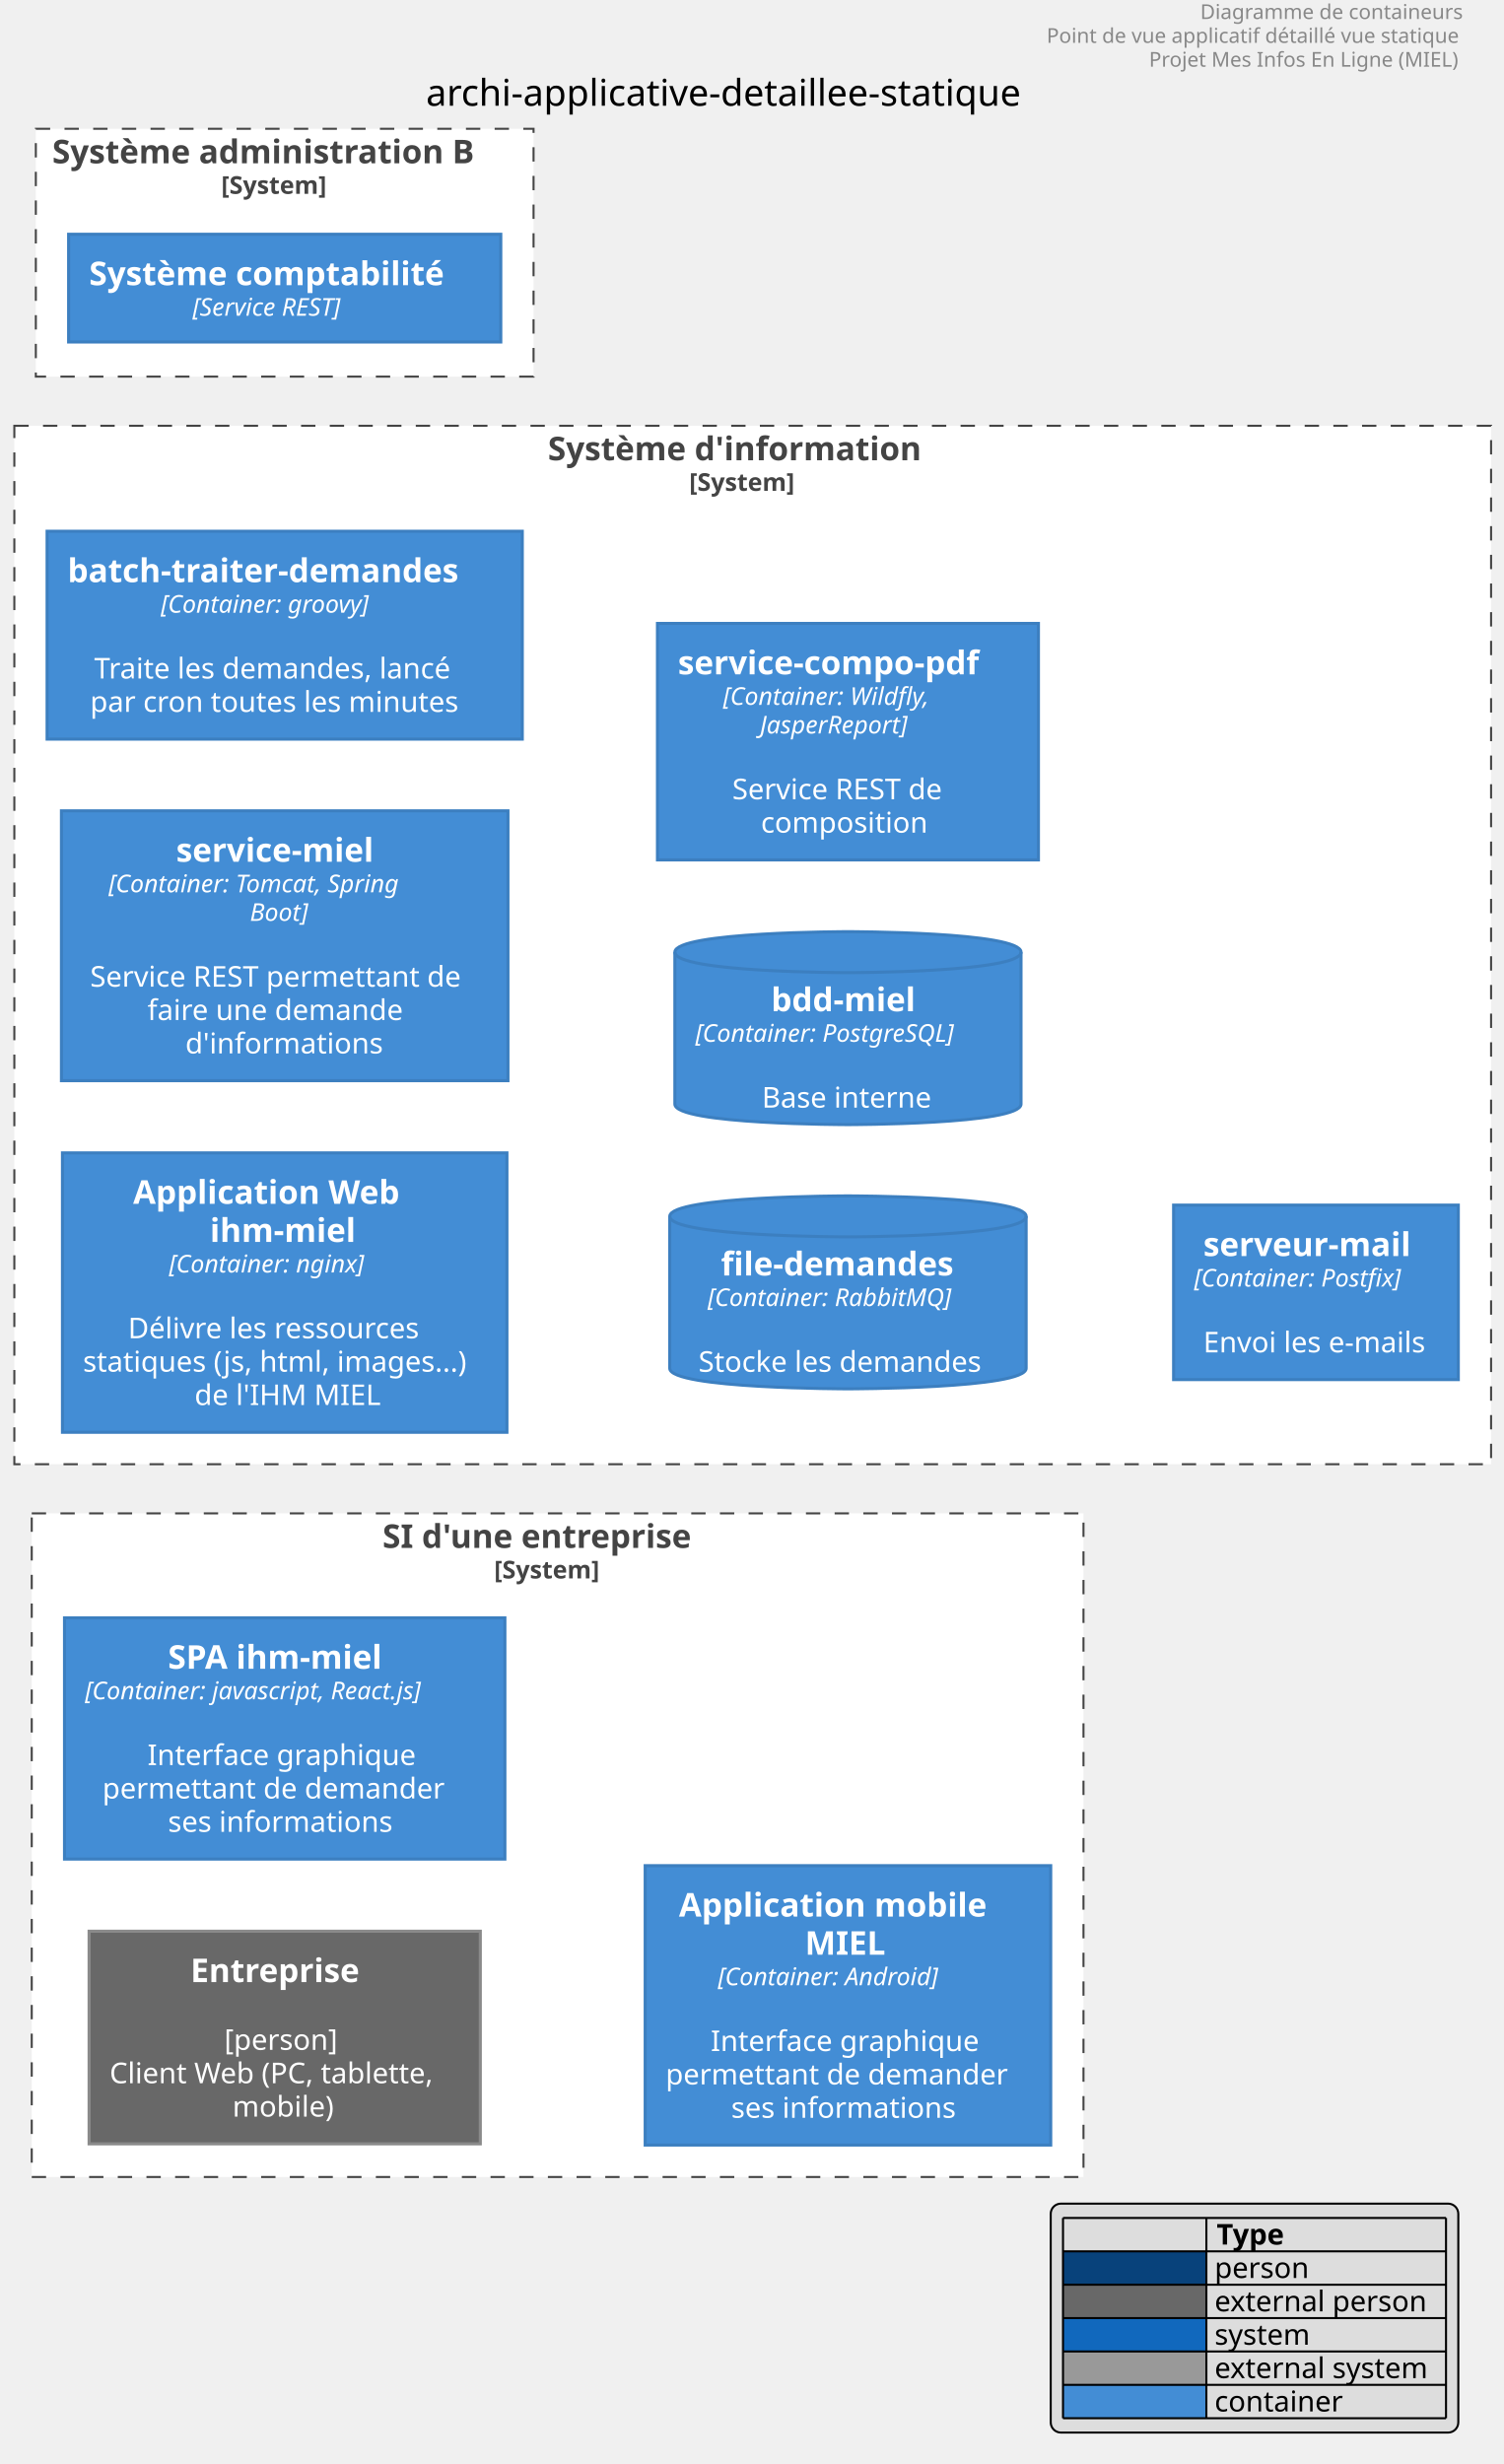
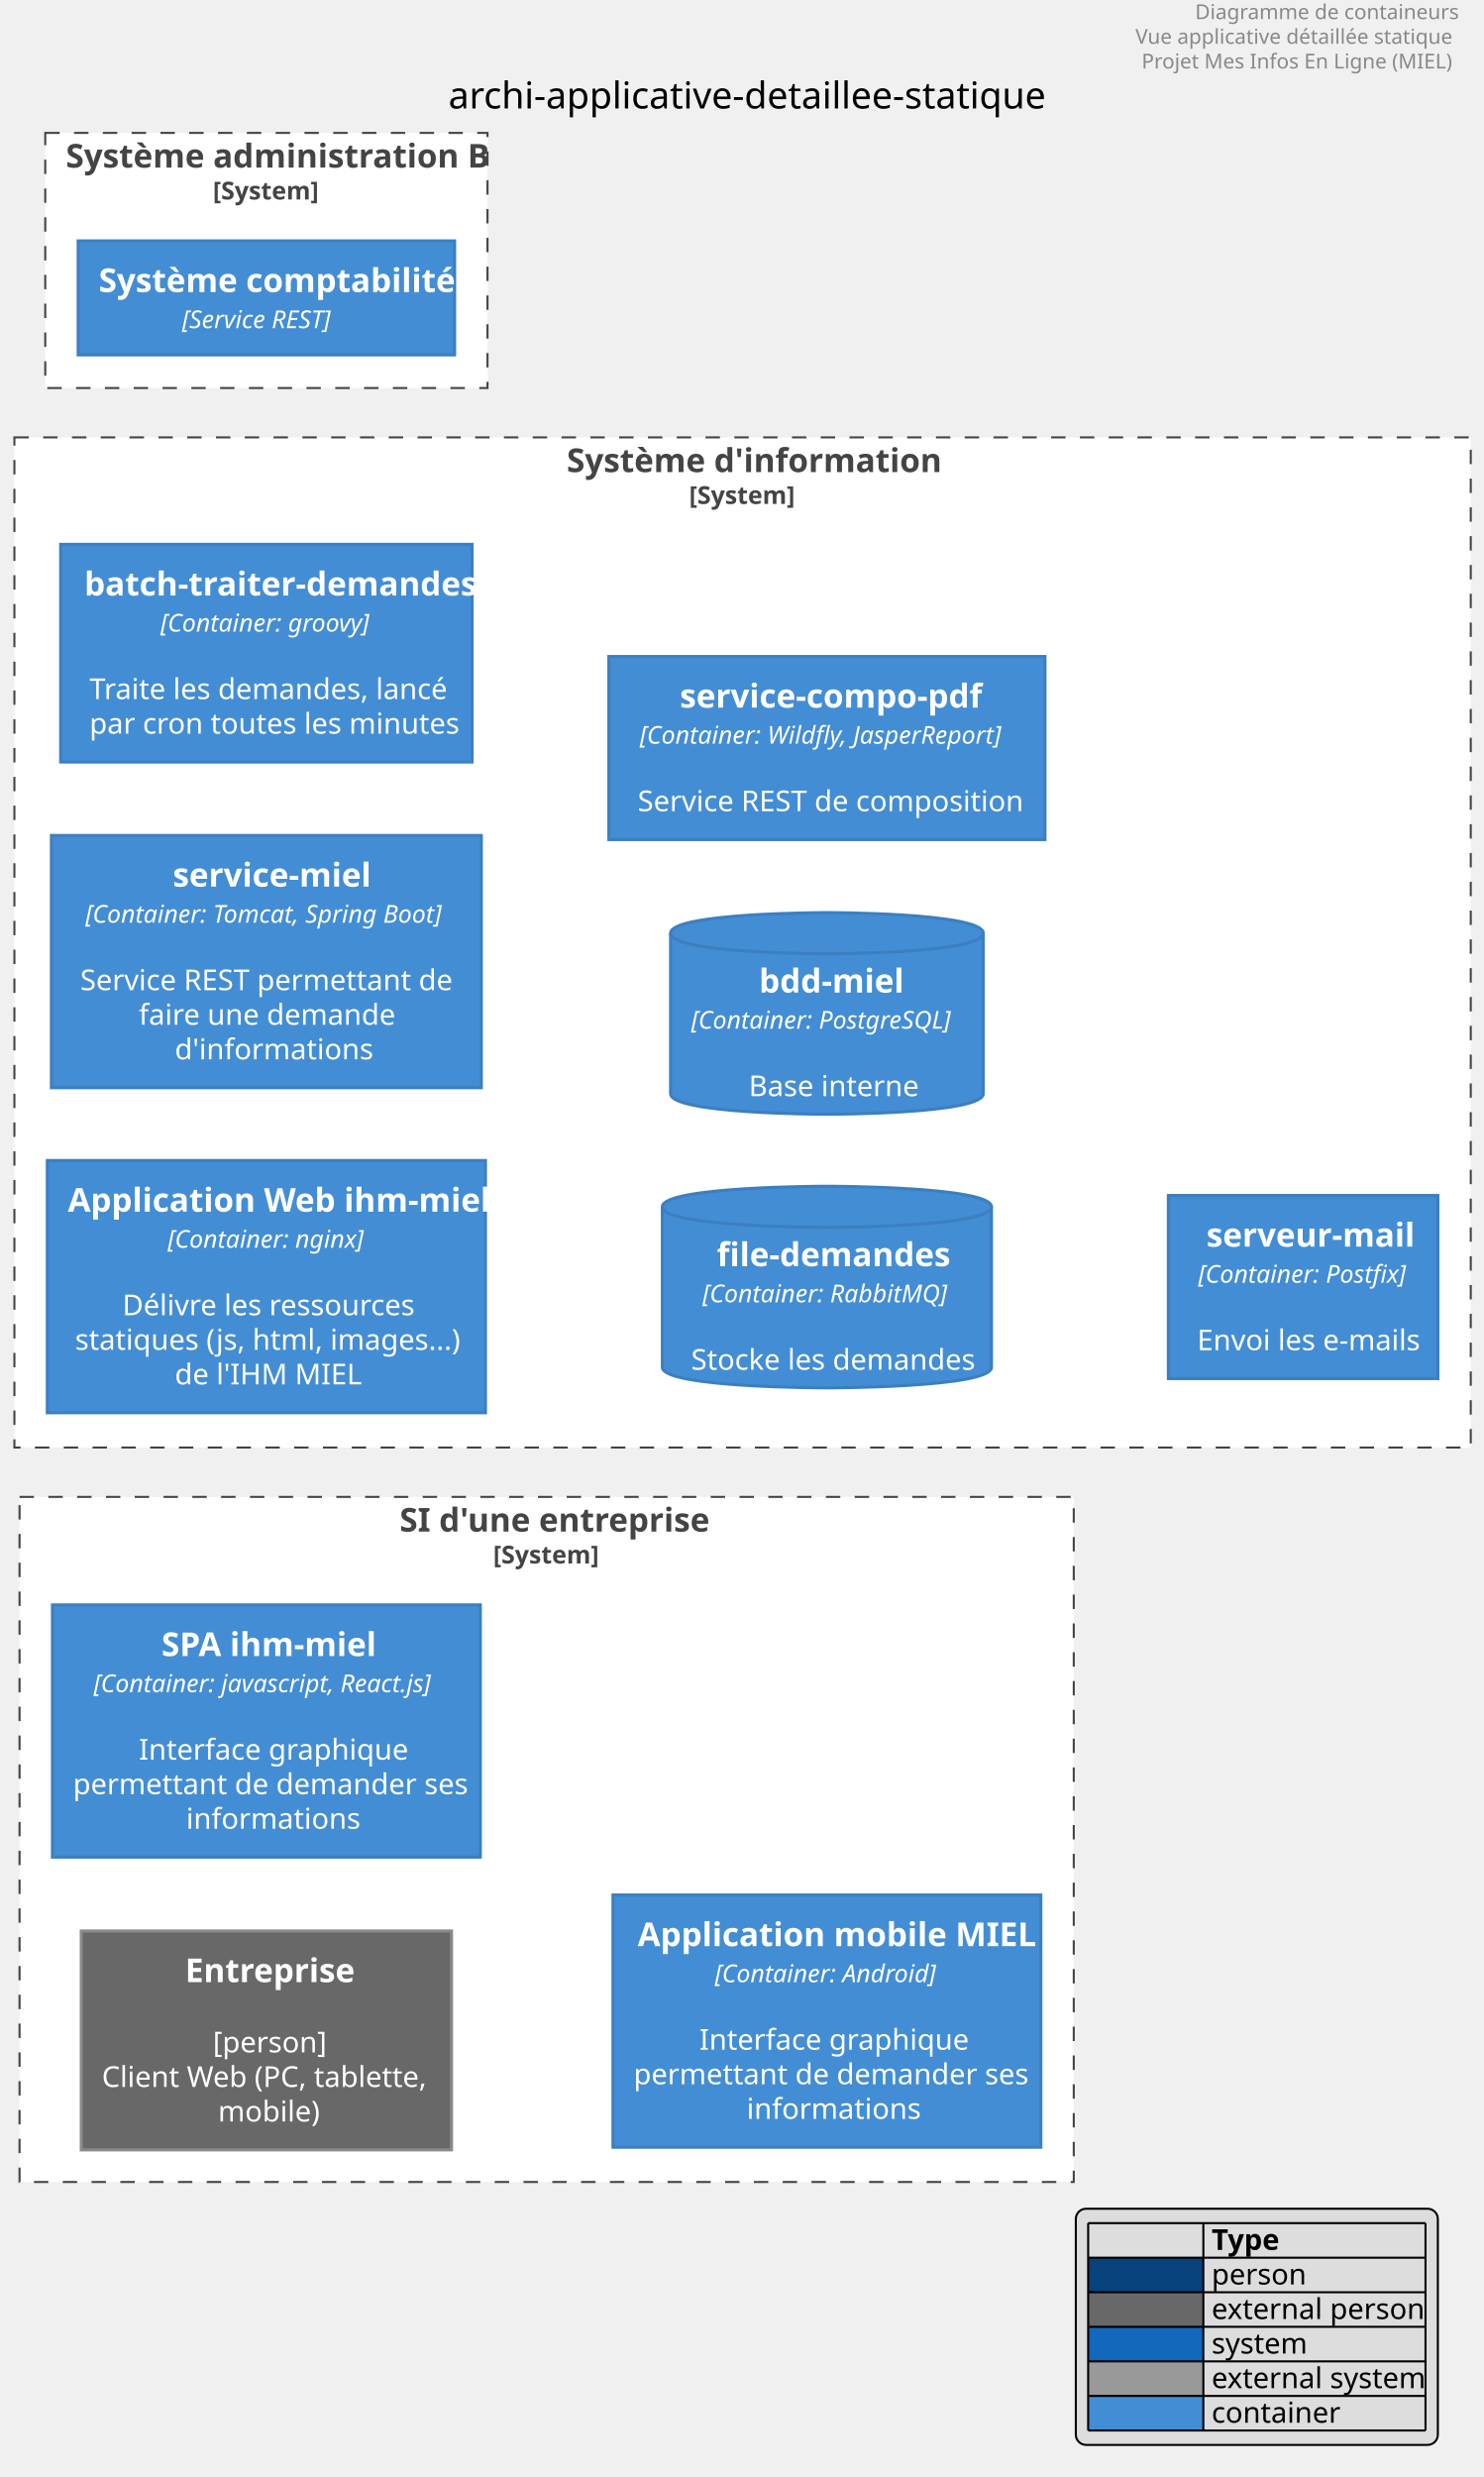
- <svg xmlns="http://www.w3.org/2000/svg" contentScriptType="application/ecmascript" contentStyleType="text/css" height="1203px" preserveAspectRatio="none" style="width:734px;height:1203px;" version="1.1" viewBox="0 0 734 1203" width="734px" zoomAndPan="magnify">
+ <svg xmlns="http://www.w3.org/2000/svg" contentScriptType="application/ecmascript" contentStyleType="text/css" height="1204px" preserveAspectRatio="none" style="width:721px;height:1204px;" version="1.1" viewBox="0 0 721 1204" width="721px" zoomAndPan="magnify">
  <defs />
  <g>
-     <text fill="#888888" font-family="sans-serif" font-size="10" lengthAdjust="spacing" textLength="132" x="586" y="9.282">Diagramme de containeurs</text>
-     <text fill="#888888" font-family="sans-serif" font-size="10" lengthAdjust="spacing" textLength="207" x="511" y="20.923">Point de vue applicatif détaillé vue statique</text>
-     <text fill="#888888" font-family="sans-serif" font-size="10" lengthAdjust="spacing" textLength="160" x="561" y="32.563">Projet Mes Infos En Ligne (MIEL)</text>
-     <text fill="#000000" font-family="sans-serif" font-size="18" lengthAdjust="spacing" textLength="305" x="208" y="51.63">archi-applicative-detaillee-statique</text>
-     <rect fill="#FFFFFF" height="324" style="stroke:#444444;stroke-width:1.0;stroke-dasharray:7.0,7.0;" width="513.5" x="15.5" y="738.875" />
-     <text fill="#444444" font-family="sans-serif" font-size="16" font-weight="bold" lengthAdjust="spacing" textLength="171" x="186.75" y="755.727">SI d'une entreprise</text>
-     <text fill="#444444" font-family="sans-serif" font-size="12" font-weight="bold" lengthAdjust="spacing" textLength="62" x="241.25" y="770.639">[System]</text>
-     <rect fill="#FFFFFF" height="121" style="stroke:#444444;stroke-width:1.0;stroke-dasharray:7.0,7.0;" width="243" x="17.5" y="62.875" />
-     <text fill="#444444" font-family="sans-serif" font-size="16" font-weight="bold" lengthAdjust="spacing" textLength="227" x="25.5" y="79.727">Système administration B</text>
-     <text fill="#444444" font-family="sans-serif" font-size="12" font-weight="bold" lengthAdjust="spacing" textLength="62" x="108" y="94.639">[System]</text>
-     <rect fill="#FFFFFF" height="507" style="stroke:#444444;stroke-width:1.0;stroke-dasharray:7.0,7.0;" width="721" x="7" y="207.875" />
-     <text fill="#444444" font-family="sans-serif" font-size="16" font-weight="bold" lengthAdjust="spacing" textLength="200" x="267.5" y="224.727">Système d'information</text>
-     <text fill="#444444" font-family="sans-serif" font-size="12" font-weight="bold" lengthAdjust="spacing" textLength="62" x="336.5" y="239.639">[System]</text>
-     <rect fill="#686868" height="103.812" style="stroke:#8A8A8A;stroke-width:1.5;" width="191" x="43.5" y="942.875" />
-     <text fill="#FFFFFF" font-family="sans-serif" font-size="16" font-weight="bold" lengthAdjust="spacing" textLength="92" x="93" y="967.727">Entreprise</text>
-     <text fill="#FFFFFF" font-family="sans-serif" font-size="14" lengthAdjust="spacing" textLength="0" x="141" y="984.495" />
-     <text fill="#FFFFFF" font-family="sans-serif" font-size="14" lengthAdjust="spacing" textLength="59" x="109.5" y="1000.792">[person]</text>
-     <text fill="#FFFFFF" font-family="sans-serif" font-size="14" lengthAdjust="spacing" textLength="167" x="53.5" y="1017.089">Client Web (PC, tablette,</text>
-     <text fill="#FFFFFF" font-family="sans-serif" font-size="14" lengthAdjust="spacing" textLength="51" x="113.5" y="1033.386">mobile)</text>
-     <rect fill="#438DD5" height="117.781" style="stroke:#3C7FC0;stroke-width:1.5;" width="215" x="31.5" y="789.875" />
-     <text fill="#FFFFFF" font-family="sans-serif" font-size="16" font-weight="bold" lengthAdjust="spacing" textLength="114" x="82" y="814.727">SPA ihm-miel</text>
-     <text fill="#FFFFFF" font-family="sans-serif" font-size="12" font-style="italic" lengthAdjust="spacing" textLength="195" x="41.5" y="829.639">[Container: javascript, React.js]</text>
-     <text fill="#FFFFFF" font-family="sans-serif" font-size="14" lengthAdjust="spacing" textLength="0" x="141" y="845.464" />
-     <text fill="#FFFFFF" font-family="sans-serif" font-size="14" lengthAdjust="spacing" textLength="134" x="72" y="861.761">Interface graphique</text>
-     <text fill="#FFFFFF" font-family="sans-serif" font-size="14" lengthAdjust="spacing" textLength="174" x="50" y="878.058">permettant de demander</text>
-     <text fill="#FFFFFF" font-family="sans-serif" font-size="14" lengthAdjust="spacing" textLength="114" x="82" y="894.355">ses informations</text>
-     <rect fill="#438DD5" height="136.406" style="stroke:#3C7FC0;stroke-width:1.5;" width="198" x="315" y="910.875" />
-     <text fill="#FFFFFF" font-family="sans-serif" font-size="16" font-weight="bold" lengthAdjust="spacing" textLength="159" x="331.5" y="935.727">Application mobile</text>
-     <text fill="#FFFFFF" font-family="sans-serif" font-size="16" font-weight="bold" lengthAdjust="spacing" textLength="42" x="393" y="954.352">MIEL</text>
-     <text fill="#FFFFFF" font-family="sans-serif" font-size="12" font-style="italic" lengthAdjust="spacing" textLength="127" x="350.5" y="969.264">[Container: Android]</text>
-     <text fill="#FFFFFF" font-family="sans-serif" font-size="14" lengthAdjust="spacing" textLength="0" x="416" y="985.089" />
-     <text fill="#FFFFFF" font-family="sans-serif" font-size="14" lengthAdjust="spacing" textLength="134" x="347" y="1001.386">Interface graphique</text>
-     <text fill="#FFFFFF" font-family="sans-serif" font-size="14" lengthAdjust="spacing" textLength="174" x="325" y="1017.683">permettant de demander</text>
-     <text fill="#FFFFFF" font-family="sans-serif" font-size="14" lengthAdjust="spacing" textLength="114" x="357" y="1033.979">ses informations</text>
-     <rect fill="#438DD5" height="52.594" style="stroke:#3C7FC0;stroke-width:1.5;" width="211" x="33.5" y="114.375" />
-     <text fill="#FFFFFF" font-family="sans-serif" font-size="16" font-weight="bold" lengthAdjust="spacing" textLength="191" x="43.5" y="139.227">Système comptabilité</text>
-     <text fill="#FFFFFF" font-family="sans-serif" font-size="12" font-style="italic" lengthAdjust="spacing" textLength="90" x="94" y="154.139">[Service REST]</text>
-     <rect fill="#438DD5" height="136.406" style="stroke:#3C7FC0;stroke-width:1.5;" width="217" x="30.5" y="562.875" />
-     <text fill="#FFFFFF" font-family="sans-serif" font-size="16" font-weight="bold" lengthAdjust="spacing" textLength="142" x="65" y="587.727">Application Web</text>
-     <text fill="#FFFFFF" font-family="sans-serif" font-size="16" font-weight="bold" lengthAdjust="spacing" textLength="73" x="102.5" y="606.352">ihm-miel</text>
-     <text fill="#FFFFFF" font-family="sans-serif" font-size="12" font-style="italic" lengthAdjust="spacing" textLength="113" x="82.5" y="621.264">[Container: nginx]</text>
-     <text fill="#FFFFFF" font-family="sans-serif" font-size="14" lengthAdjust="spacing" textLength="0" x="141" y="637.089" />
-     <text fill="#FFFFFF" font-family="sans-serif" font-size="14" lengthAdjust="spacing" textLength="153" x="62.5" y="653.386">Délivre les ressources</text>
-     <text fill="#FFFFFF" font-family="sans-serif" font-size="14" lengthAdjust="spacing" textLength="197" x="40.5" y="669.683">statiques (js, html, images...)</text>
-     <text fill="#FFFFFF" font-family="sans-serif" font-size="14" lengthAdjust="spacing" textLength="88" x="95" y="685.98">de l'IHM MIEL</text>
-     <rect fill="#438DD5" height="131.75" style="stroke:#3C7FC0;stroke-width:1.5;" width="218" x="30" y="395.875" />
-     <text fill="#FFFFFF" font-family="sans-serif" font-size="16" font-weight="bold" lengthAdjust="spacing" textLength="106" x="86" y="420.727">service-miel</text>
-     <text fill="#FFFFFF" font-family="sans-serif" font-size="12" font-style="italic" lengthAdjust="spacing" textLength="168" x="53" y="435.639">[Container: Tomcat, Spring</text>
-     <text fill="#FFFFFF" font-family="sans-serif" font-size="12" font-style="italic" lengthAdjust="spacing" textLength="34" x="122" y="449.607">Boot]</text>
-     <text fill="#FFFFFF" font-family="sans-serif" font-size="14" lengthAdjust="spacing" textLength="0" x="141" y="465.433" />
-     <text fill="#FFFFFF" font-family="sans-serif" font-size="14" lengthAdjust="spacing" textLength="194" x="44" y="481.729">Service REST permettant de</text>
-     <text fill="#FFFFFF" font-family="sans-serif" font-size="14" lengthAdjust="spacing" textLength="130" x="72" y="498.026">faire une demande</text>
-     <text fill="#FFFFFF" font-family="sans-serif" font-size="14" lengthAdjust="spacing" textLength="97" x="90.5" y="514.323">d'informations</text>
-     <rect fill="#438DD5" height="101.484" style="stroke:#3C7FC0;stroke-width:1.5;" width="232" x="23" y="259.375" />
-     <text fill="#FFFFFF" font-family="sans-serif" font-size="16" font-weight="bold" lengthAdjust="spacing" textLength="212" x="33" y="284.227">batch-traiter-demandes</text>
-     <text fill="#FFFFFF" font-family="sans-serif" font-size="12" font-style="italic" lengthAdjust="spacing" textLength="121" x="78.5" y="299.139">[Container: groovy]</text>
-     <text fill="#FFFFFF" font-family="sans-serif" font-size="14" lengthAdjust="spacing" textLength="0" x="141" y="314.964" />
-     <text fill="#FFFFFF" font-family="sans-serif" font-size="14" lengthAdjust="spacing" textLength="186" x="46" y="331.261">Traite les demandes, lancé</text>
-     <text fill="#FFFFFF" font-family="sans-serif" font-size="14" lengthAdjust="spacing" textLength="190" x="44" y="347.558">par cron toutes les minutes</text>
-     <path d="M327,593.875 C327,583.875 414,583.875 414,583.875 C414,583.875 501,583.875 501,593.875 L501,668.062 C501,678.062 414,678.062 414,678.062 C414,678.062 327,678.062 327,668.062 L327,593.875 " fill="#438DD5" style="stroke:#3C7FC0;stroke-width:1.5;" />
-     <path d="M327,593.875 C327,603.875 414,603.875 414,603.875 C414,603.875 501,603.875 501,593.875 " fill="none" style="stroke:#3C7FC0;stroke-width:1.5;" />
-     <text fill="#FFFFFF" font-family="sans-serif" font-size="16" font-weight="bold" lengthAdjust="spacing" textLength="124" x="352" y="622.727">file-demandes</text>
-     <text fill="#FFFFFF" font-family="sans-serif" font-size="12" font-style="italic" lengthAdjust="spacing" textLength="137" x="345.5" y="637.639">[Container: RabbitMQ]</text>
-     <text fill="#FFFFFF" font-family="sans-serif" font-size="14" lengthAdjust="spacing" textLength="0" x="416" y="653.464" />
-     <text fill="#FFFFFF" font-family="sans-serif" font-size="14" lengthAdjust="spacing" textLength="150" x="341" y="669.761">Stocke les demandes</text>
-     <path d="M329.5,464.875 C329.5,454.875 414,454.875 414,454.875 C414,454.875 498.5,454.875 498.5,464.875 L498.5,539.062 C498.5,549.062 414,549.062 414,549.062 C414,549.062 329.5,549.062 329.5,539.062 L329.5,464.875 " fill="#438DD5" style="stroke:#3C7FC0;stroke-width:1.5;" />
-     <path d="M329.5,464.875 C329.5,474.875 414,474.875 414,474.875 C414,474.875 498.5,474.875 498.5,464.875 " fill="none" style="stroke:#3C7FC0;stroke-width:1.5;" />
-     <text fill="#FFFFFF" font-family="sans-serif" font-size="16" font-weight="bold" lengthAdjust="spacing" textLength="75" x="376.5" y="493.727">bdd-miel</text>
-     <text fill="#FFFFFF" font-family="sans-serif" font-size="12" font-style="italic" lengthAdjust="spacing" textLength="149" x="339.5" y="508.639">[Container: PostgreSQL]</text>
-     <text fill="#FFFFFF" font-family="sans-serif" font-size="14" lengthAdjust="spacing" textLength="0" x="416" y="524.464" />
-     <text fill="#FFFFFF" font-family="sans-serif" font-size="14" lengthAdjust="spacing" textLength="88" x="372" y="540.761">Base interne</text>
-     <rect fill="#438DD5" height="115.453" style="stroke:#3C7FC0;stroke-width:1.5;" width="186" x="321" y="304.375" />
-     <text fill="#FFFFFF" font-family="sans-serif" font-size="16" font-weight="bold" lengthAdjust="spacing" textLength="166" x="331" y="329.227">service-compo-pdf</text>
-     <text fill="#FFFFFF" font-family="sans-serif" font-size="12" font-style="italic" lengthAdjust="spacing" textLength="118" x="353" y="344.139">[Container: Wildfly,</text>
-     <text fill="#FFFFFF" font-family="sans-serif" font-size="12" font-style="italic" lengthAdjust="spacing" textLength="86" x="371" y="358.107">JasperReport]</text>
-     <text fill="#FFFFFF" font-family="sans-serif" font-size="14" lengthAdjust="spacing" textLength="0" x="416" y="373.933" />
-     <text fill="#FFFFFF" font-family="sans-serif" font-size="14" lengthAdjust="spacing" textLength="113" x="357.5" y="390.229">Service REST de</text>
-     <text fill="#FFFFFF" font-family="sans-serif" font-size="14" lengthAdjust="spacing" textLength="85" x="371.5" y="406.526">composition</text>
-     <rect fill="#438DD5" height="85.188" style="stroke:#3C7FC0;stroke-width:1.5;" width="139" x="573" y="588.375" />
-     <text fill="#FFFFFF" font-family="sans-serif" font-size="16" font-weight="bold" lengthAdjust="spacing" textLength="110" x="587.5" y="613.227">serveur-mail</text>
-     <text fill="#FFFFFF" font-family="sans-serif" font-size="12" font-style="italic" lengthAdjust="spacing" textLength="119" x="583" y="628.139">[Container: Postfix]</text>
-     <text fill="#FFFFFF" font-family="sans-serif" font-size="14" lengthAdjust="spacing" textLength="0" x="644.5" y="643.964" />
-     <text fill="#FFFFFF" font-family="sans-serif" font-size="14" lengthAdjust="spacing" textLength="114" x="587.5" y="660.261">Envoi les e-mails</text>
-     <rect fill="#DDDDDD" height="111.781" rx="5" ry="5" style="stroke:#000000;stroke-width:1.0;" width="199" x="513" y="1075.875" />
-     <text fill="#000000" font-family="sans-serif" font-size="14" font-weight="bold" lengthAdjust="spacing" textLength="0" x="589" y="1095.87" />
-     <text fill="#000000" font-family="sans-serif" font-size="14" font-weight="bold" lengthAdjust="spacing" textLength="39" x="594" y="1095.87">Type</text>
-     <rect fill="#08427B" height="16.297" style="stroke:none;stroke-width:1.0;" width="70" x="519" y="1099.172" />
-     <text fill="#000000" font-family="sans-serif" font-size="14" lengthAdjust="spacing" textLength="0" x="543" y="1112.167" />
-     <text fill="#000000" font-family="sans-serif" font-size="14" lengthAdjust="spacing" textLength="49" x="593" y="1112.167">person</text>
-     <rect fill="#686868" height="16.297" style="stroke:none;stroke-width:1.0;" width="70" x="519" y="1115.469" />
-     <text fill="#000000" font-family="sans-serif" font-size="14" lengthAdjust="spacing" textLength="0" x="543" y="1128.464" />
-     <text fill="#000000" font-family="sans-serif" font-size="14" lengthAdjust="spacing" textLength="108" x="593" y="1128.464">external person</text>
-     <rect fill="#1168BD" height="16.297" style="stroke:none;stroke-width:1.0;" width="70" x="519" y="1131.766" />
-     <text fill="#000000" font-family="sans-serif" font-size="14" lengthAdjust="spacing" textLength="0" x="531" y="1144.761" />
-     <text fill="#000000" font-family="sans-serif" font-size="14" lengthAdjust="spacing" textLength="50" x="593" y="1144.761">system</text>
-     <rect fill="#999999" height="16.297" style="stroke:none;stroke-width:1.0;" width="70" x="519" y="1148.062" />
-     <text fill="#000000" font-family="sans-serif" font-size="14" lengthAdjust="spacing" textLength="0" x="543" y="1161.058" />
-     <text fill="#000000" font-family="sans-serif" font-size="14" lengthAdjust="spacing" textLength="109" x="593" y="1161.058">external system</text>
-     <rect fill="#438DD5" height="16.297" style="stroke:none;stroke-width:1.0;" width="70" x="519" y="1164.359" />
-     <text fill="#000000" font-family="sans-serif" font-size="14" lengthAdjust="spacing" textLength="0" x="531" y="1177.354" />
-     <text fill="#000000" font-family="sans-serif" font-size="14" lengthAdjust="spacing" textLength="65" x="593" y="1177.354">container</text>
-     <line style="stroke:#000000;stroke-width:1.0;" x1="519" x2="706" y1="1082.875" y2="1082.875" />
-     <line style="stroke:#000000;stroke-width:1.0;" x1="519" x2="706" y1="1099.172" y2="1099.172" />
-     <line style="stroke:#000000;stroke-width:1.0;" x1="519" x2="706" y1="1115.469" y2="1115.469" />
-     <line style="stroke:#000000;stroke-width:1.0;" x1="519" x2="706" y1="1131.766" y2="1131.766" />
-     <line style="stroke:#000000;stroke-width:1.0;" x1="519" x2="706" y1="1148.062" y2="1148.062" />
-     <line style="stroke:#000000;stroke-width:1.0;" x1="519" x2="706" y1="1164.359" y2="1164.359" />
-     <line style="stroke:#000000;stroke-width:1.0;" x1="519" x2="706" y1="1180.656" y2="1180.656" />
-     <line style="stroke:#000000;stroke-width:1.0;" x1="519" x2="519" y1="1082.875" y2="1180.656" />
-     <line style="stroke:#000000;stroke-width:1.0;" x1="589" x2="589" y1="1082.875" y2="1180.656" />
-     <line style="stroke:#000000;stroke-width:1.0;" x1="706" x2="706" y1="1082.875" y2="1180.656" />
+     <text fill="#888888" font-family="sans-serif" font-size="10" lengthAdjust="spacing" textLength="124" x="581" y="9.29">Diagramme de containeurs</text>
+     <text fill="#888888" font-family="sans-serif" font-size="10" lengthAdjust="spacing" textLength="153" x="552" y="21.29">Vue applicative détaillée statique</text>
+     <text fill="#888888" font-family="sans-serif" font-size="10" lengthAdjust="spacing" textLength="153" x="555" y="33.29">Projet Mes Infos En Ligne (MIEL)</text>
+     <text fill="#000000" font-family="sans-serif" font-size="18" lengthAdjust="spacing" textLength="272" x="218" y="52.722">archi-applicative-detaillee-statique</text>
+     <rect fill="#FFFFFF" height="333" style="stroke:#444444;stroke-width:1.0;stroke-dasharray:7.0,7.0;" width="512.5" x="9.5" y="727.6" />
+     <text fill="#444444" font-family="sans-serif" font-size="16" font-weight="bold" lengthAdjust="spacing" textLength="143" x="194.25" y="744.464">SI d'une entreprise</text>
+     <text fill="#444444" font-family="sans-serif" font-size="12" font-weight="bold" lengthAdjust="spacing" textLength="52" x="239.75" y="759.948">[System]</text>
+     <rect fill="#FFFFFF" height="124" style="stroke:#444444;stroke-width:1.0;stroke-dasharray:7.0,7.0;" width="215" x="22" y="64.6" />
+     <text fill="#444444" font-family="sans-serif" font-size="16" font-weight="bold" lengthAdjust="spacing" textLength="195" x="32" y="81.464">Système administration B</text>
+     <text fill="#444444" font-family="sans-serif" font-size="12" font-weight="bold" lengthAdjust="spacing" textLength="52" x="103.5" y="96.948">[System]</text>
+     <rect fill="#FFFFFF" height="491" style="stroke:#444444;stroke-width:1.0;stroke-dasharray:7.0,7.0;" width="708" x="7" y="212.6" />
+     <text fill="#444444" font-family="sans-serif" font-size="16" font-weight="bold" lengthAdjust="spacing" textLength="171" x="275.5" y="229.464">Système d'information</text>
+     <text fill="#444444" font-family="sans-serif" font-size="12" font-weight="bold" lengthAdjust="spacing" textLength="52" x="335" y="244.948">[System]</text>
+     <rect fill="#686868" height="106.4" style="stroke:#8A8A8A;stroke-width:1.5;" width="180" x="39.5" y="938.6" />
+     <text fill="#FFFFFF" font-family="sans-serif" font-size="16" font-weight="bold" lengthAdjust="spacing" textLength="79" x="90" y="963.464">Entreprise</text>
+     <text fill="#FFFFFF" font-family="sans-serif" font-size="14" lengthAdjust="spacing" textLength="0" x="131.5" y="980.806" />
+     <text fill="#FFFFFF" font-family="sans-serif" font-size="14" lengthAdjust="spacing" textLength="52" x="103.5" y="997.606">[person]</text>
+     <text fill="#FFFFFF" font-family="sans-serif" font-size="14" lengthAdjust="spacing" textLength="156" x="49.5" y="1014.406">Client Web (PC, tablette,</text>
+     <text fill="#FFFFFF" font-family="sans-serif" font-size="14" lengthAdjust="spacing" textLength="47" x="106" y="1031.206">mobile)</text>
+     <rect fill="#438DD5" height="122.6" style="stroke:#3C7FC0;stroke-width:1.5;" width="208" x="25.5" y="780.1" />
+     <text fill="#FFFFFF" font-family="sans-serif" font-size="16" font-weight="bold" lengthAdjust="spacing" textLength="102" x="78.5" y="804.964">SPA ihm-miel</text>
+     <text fill="#FFFFFF" font-family="sans-serif" font-size="12" font-style="italic" lengthAdjust="spacing" textLength="168" x="45.5" y="822.5">[Container: javascript, React.js]</text>
+     <text fill="#FFFFFF" font-family="sans-serif" font-size="14" lengthAdjust="spacing" textLength="0" x="131.5" y="838.506" />
+     <text fill="#FFFFFF" font-family="sans-serif" font-size="14" lengthAdjust="spacing" textLength="124" x="67.5" y="855.306">Interface graphique</text>
+     <text fill="#FFFFFF" font-family="sans-serif" font-size="14" lengthAdjust="spacing" textLength="184" x="35.5" y="872.106">permettant de demander ses</text>
+     <text fill="#FFFFFF" font-family="sans-serif" font-size="14" lengthAdjust="spacing" textLength="78" x="90.5" y="888.906">informations</text>
+     <rect fill="#438DD5" height="122.6" style="stroke:#3C7FC0;stroke-width:1.5;" width="208" x="298" y="921.1" />
+     <text fill="#FFFFFF" font-family="sans-serif" font-size="16" font-weight="bold" lengthAdjust="spacing" textLength="184" x="310" y="945.964">Application mobile MIEL</text>
+     <text fill="#FFFFFF" font-family="sans-serif" font-size="12" font-style="italic" lengthAdjust="spacing" textLength="109" x="347.5" y="963.5">[Container: Android]</text>
+     <text fill="#FFFFFF" font-family="sans-serif" font-size="14" lengthAdjust="spacing" textLength="0" x="404" y="979.506" />
+     <text fill="#FFFFFF" font-family="sans-serif" font-size="14" lengthAdjust="spacing" textLength="124" x="340" y="996.306">Interface graphique</text>
+     <text fill="#FFFFFF" font-family="sans-serif" font-size="14" lengthAdjust="spacing" textLength="184" x="308" y="1013.106">permettant de demander ses</text>
+     <text fill="#FFFFFF" font-family="sans-serif" font-size="14" lengthAdjust="spacing" textLength="78" x="363" y="1029.906">informations</text>
+     <rect fill="#438DD5" height="55.4" style="stroke:#3C7FC0;stroke-width:1.5;" width="183" x="38" y="117.1" />
+     <text fill="#FFFFFF" font-family="sans-serif" font-size="16" font-weight="bold" lengthAdjust="spacing" textLength="163" x="48" y="141.964">Système comptabilité</text>
+     <text fill="#FFFFFF" font-family="sans-serif" font-size="12" font-style="italic" lengthAdjust="spacing" textLength="82" x="88.5" y="159.5">[Service REST]</text>
+     <rect fill="#438DD5" height="122.6" style="stroke:#3C7FC0;stroke-width:1.5;" width="213" x="23" y="564.1" />
+     <text fill="#FFFFFF" font-family="sans-serif" font-size="16" font-weight="bold" lengthAdjust="spacing" textLength="193" x="33" y="588.964">Application Web ihm-miel</text>
+     <text fill="#FFFFFF" font-family="sans-serif" font-size="12" font-style="italic" lengthAdjust="spacing" textLength="96" x="81.5" y="606.5">[Container: nginx]</text>
+     <text fill="#FFFFFF" font-family="sans-serif" font-size="14" lengthAdjust="spacing" textLength="0" x="131.5" y="622.506" />
+     <text fill="#FFFFFF" font-family="sans-serif" font-size="14" lengthAdjust="spacing" textLength="140" x="59.5" y="639.306">Délivre les ressources</text>
+     <text fill="#FFFFFF" font-family="sans-serif" font-size="14" lengthAdjust="spacing" textLength="182" x="36.5" y="656.106">statiques (js, html, images...)</text>
+     <text fill="#FFFFFF" font-family="sans-serif" font-size="14" lengthAdjust="spacing" textLength="89" x="85" y="672.906">de l'IHM MIEL</text>
+     <rect fill="#438DD5" height="122.6" style="stroke:#3C7FC0;stroke-width:1.5;" width="209" x="25" y="406.1" />
+     <text fill="#FFFFFF" font-family="sans-serif" font-size="16" font-weight="bold" lengthAdjust="spacing" textLength="91" x="84" y="430.964">service-miel</text>
+     <text fill="#FFFFFF" font-family="sans-serif" font-size="12" font-style="italic" lengthAdjust="spacing" textLength="176" x="41.5" y="448.5">[Container: Tomcat, Spring Boot]</text>
+     <text fill="#FFFFFF" font-family="sans-serif" font-size="14" lengthAdjust="spacing" textLength="0" x="131.5" y="464.506" />
+     <text fill="#FFFFFF" font-family="sans-serif" font-size="14" lengthAdjust="spacing" textLength="181" x="39" y="481.306">Service REST permettant de</text>
+     <text fill="#FFFFFF" font-family="sans-serif" font-size="14" lengthAdjust="spacing" textLength="120" x="67.5" y="498.106">faire une demande</text>
+     <text fill="#FFFFFF" font-family="sans-serif" font-size="14" lengthAdjust="spacing" textLength="89" x="85" y="514.906">d'informations</text>
+     <rect fill="#438DD5" height="105.8" style="stroke:#3C7FC0;stroke-width:1.5;" width="200" x="29.5" y="264.6" />
+     <text fill="#FFFFFF" font-family="sans-serif" font-size="16" font-weight="bold" lengthAdjust="spacing" textLength="177" x="41" y="289.464">batch-traiter-demandes</text>
+     <text fill="#FFFFFF" font-family="sans-serif" font-size="12" font-style="italic" lengthAdjust="spacing" textLength="103" x="78" y="307">[Container: groovy]</text>
+     <text fill="#FFFFFF" font-family="sans-serif" font-size="14" lengthAdjust="spacing" textLength="0" x="131.5" y="323.006" />
+     <text fill="#FFFFFF" font-family="sans-serif" font-size="14" lengthAdjust="spacing" textLength="172" x="43.5" y="339.806">Traite les demandes, lancé</text>
+     <text fill="#FFFFFF" font-family="sans-serif" font-size="14" lengthAdjust="spacing" textLength="172" x="43.5" y="356.606">par cron toutes les minutes</text>
+     <path d="M322,586.6 C322,576.6 402,576.6 402,576.6 C402,576.6 482,576.6 482,586.6 L482,664.6 C482,674.6 402,674.6 402,674.6 C402,674.6 322,674.6 322,664.6 L322,586.6 " fill="#438DD5" style="stroke:#3C7FC0;stroke-width:1.5;" />
+     <path d="M322,586.6 C322,596.6 402,596.6 402,596.6 C402,596.6 482,596.6 482,586.6 " fill="none" style="stroke:#3C7FC0;stroke-width:1.5;" />
+     <text fill="#FFFFFF" font-family="sans-serif" font-size="16" font-weight="bold" lengthAdjust="spacing" textLength="107" x="348.5" y="615.464">file-demandes</text>
+     <text fill="#FFFFFF" font-family="sans-serif" font-size="12" font-style="italic" lengthAdjust="spacing" textLength="121" x="341.5" y="633">[Container: RabbitMQ]</text>
+     <text fill="#FFFFFF" font-family="sans-serif" font-size="14" lengthAdjust="spacing" textLength="0" x="404" y="649.006" />
+     <text fill="#FFFFFF" font-family="sans-serif" font-size="14" lengthAdjust="spacing" textLength="136" x="336" y="665.806">Stocke les demandes</text>
+     <path d="M326,453.6 C326,443.6 402,443.6 402,443.6 C402,443.6 478,443.6 478,453.6 L478,531.6 C478,541.6 402,541.6 402,541.6 C402,541.6 326,541.6 326,531.6 L326,453.6 " fill="#438DD5" style="stroke:#3C7FC0;stroke-width:1.5;" />
+     <path d="M326,453.6 C326,463.6 402,463.6 402,463.6 C402,463.6 478,463.6 478,453.6 " fill="none" style="stroke:#3C7FC0;stroke-width:1.5;" />
+     <text fill="#FFFFFF" font-family="sans-serif" font-size="16" font-weight="bold" lengthAdjust="spacing" textLength="66" x="369" y="482.464">bdd-miel</text>
+     <text fill="#FFFFFF" font-family="sans-serif" font-size="12" font-style="italic" lengthAdjust="spacing" textLength="132" x="336" y="500">[Container: PostgreSQL]</text>
+     <text fill="#FFFFFF" font-family="sans-serif" font-size="14" lengthAdjust="spacing" textLength="0" x="404" y="516.006" />
+     <text fill="#FFFFFF" font-family="sans-serif" font-size="14" lengthAdjust="spacing" textLength="80" x="364" y="532.806">Base interne</text>
+     <rect fill="#438DD5" height="89" style="stroke:#3C7FC0;stroke-width:1.5;" width="212" x="296" y="319.1" />
+     <text fill="#FFFFFF" font-family="sans-serif" font-size="16" font-weight="bold" lengthAdjust="spacing" textLength="143" x="330.5" y="343.964">service-compo-pdf</text>
+     <text fill="#FFFFFF" font-family="sans-serif" font-size="12" font-style="italic" lengthAdjust="spacing" textLength="182" x="311" y="361.5">[Container: Wildfly, JasperReport]</text>
+     <text fill="#FFFFFF" font-family="sans-serif" font-size="14" lengthAdjust="spacing" textLength="0" x="404" y="377.506" />
+     <text fill="#FFFFFF" font-family="sans-serif" font-size="14" lengthAdjust="spacing" textLength="188" x="310" y="394.306">Service REST de composition</text>
+     <rect fill="#438DD5" height="89" style="stroke:#3C7FC0;stroke-width:1.5;" width="131" x="568" y="581.1" />
+     <text fill="#FFFFFF" font-family="sans-serif" font-size="16" font-weight="bold" lengthAdjust="spacing" textLength="94" x="586.5" y="605.964">serveur-mail</text>
+     <text fill="#FFFFFF" font-family="sans-serif" font-size="12" font-style="italic" lengthAdjust="spacing" textLength="102" x="582.5" y="623.5">[Container: Postfix]</text>
+     <text fill="#FFFFFF" font-family="sans-serif" font-size="14" lengthAdjust="spacing" textLength="0" x="635.5" y="639.506" />
+     <text fill="#FFFFFF" font-family="sans-serif" font-size="14" lengthAdjust="spacing" textLength="107" x="582" y="656.306">Envoi les e-mails</text>
+     <rect fill="#DDDDDD" height="114.8" rx="5" ry="5" style="stroke:#000000;stroke-width:1.0;" width="176" x="523" y="1073.6" />
+     <text fill="#000000" font-family="sans-serif" font-size="14" font-weight="bold" lengthAdjust="spacing" textLength="0" x="585" y="1093.606" />
+     <text fill="#000000" font-family="sans-serif" font-size="14" font-weight="bold" lengthAdjust="spacing" textLength="34" x="589" y="1093.606">Type</text>
+     <rect fill="#08427B" height="16.8" style="stroke:none;stroke-width:1.0;" width="56" x="529" y="1097.4" />
+     <text fill="#000000" font-family="sans-serif" font-size="14" lengthAdjust="spacing" textLength="0" x="553" y="1110.406" />
+     <text fill="#000000" font-family="sans-serif" font-size="14" lengthAdjust="spacing" textLength="44" x="589" y="1110.406">person</text>
+     <rect fill="#686868" height="16.8" style="stroke:none;stroke-width:1.0;" width="56" x="529" y="1114.2" />
+     <text fill="#000000" font-family="sans-serif" font-size="14" lengthAdjust="spacing" textLength="0" x="553" y="1127.206" />
+     <text fill="#000000" font-family="sans-serif" font-size="14" lengthAdjust="spacing" textLength="99" x="589" y="1127.206">external person</text>
+     <rect fill="#1168BD" height="16.8" style="stroke:none;stroke-width:1.0;" width="56" x="529" y="1131" />
+     <text fill="#000000" font-family="sans-serif" font-size="14" lengthAdjust="spacing" textLength="0" x="541" y="1144.006" />
+     <text fill="#000000" font-family="sans-serif" font-size="14" lengthAdjust="spacing" textLength="45" x="589" y="1144.006">system</text>
+     <rect fill="#999999" height="16.8" style="stroke:none;stroke-width:1.0;" width="56" x="529" y="1147.8" />
+     <text fill="#000000" font-family="sans-serif" font-size="14" lengthAdjust="spacing" textLength="0" x="553" y="1160.805" />
+     <text fill="#000000" font-family="sans-serif" font-size="14" lengthAdjust="spacing" textLength="100" x="589" y="1160.805">external system</text>
+     <rect fill="#438DD5" height="16.8" style="stroke:none;stroke-width:1.0;" width="56" x="529" y="1164.6" />
+     <text fill="#000000" font-family="sans-serif" font-size="14" lengthAdjust="spacing" textLength="0" x="541" y="1177.605" />
+     <text fill="#000000" font-family="sans-serif" font-size="14" lengthAdjust="spacing" textLength="59" x="589" y="1177.605">container</text>
+     <line style="stroke:#000000;stroke-width:1.0;" x1="529" x2="693" y1="1080.6" y2="1080.6" />
+     <line style="stroke:#000000;stroke-width:1.0;" x1="529" x2="693" y1="1097.4" y2="1097.4" />
+     <line style="stroke:#000000;stroke-width:1.0;" x1="529" x2="693" y1="1114.2" y2="1114.2" />
+     <line style="stroke:#000000;stroke-width:1.0;" x1="529" x2="693" y1="1131" y2="1131" />
+     <line style="stroke:#000000;stroke-width:1.0;" x1="529" x2="693" y1="1147.8" y2="1147.8" />
+     <line style="stroke:#000000;stroke-width:1.0;" x1="529" x2="693" y1="1164.6" y2="1164.6" />
+     <line style="stroke:#000000;stroke-width:1.0;" x1="529" x2="693" y1="1181.399" y2="1181.399" />
+     <line style="stroke:#000000;stroke-width:1.0;" x1="529" x2="529" y1="1080.6" y2="1181.399" />
+     <line style="stroke:#000000;stroke-width:1.0;" x1="585" x2="585" y1="1080.6" y2="1181.399" />
+     <line style="stroke:#000000;stroke-width:1.0;" x1="693" x2="693" y1="1080.6" y2="1181.399" />
  </g>
</svg>
